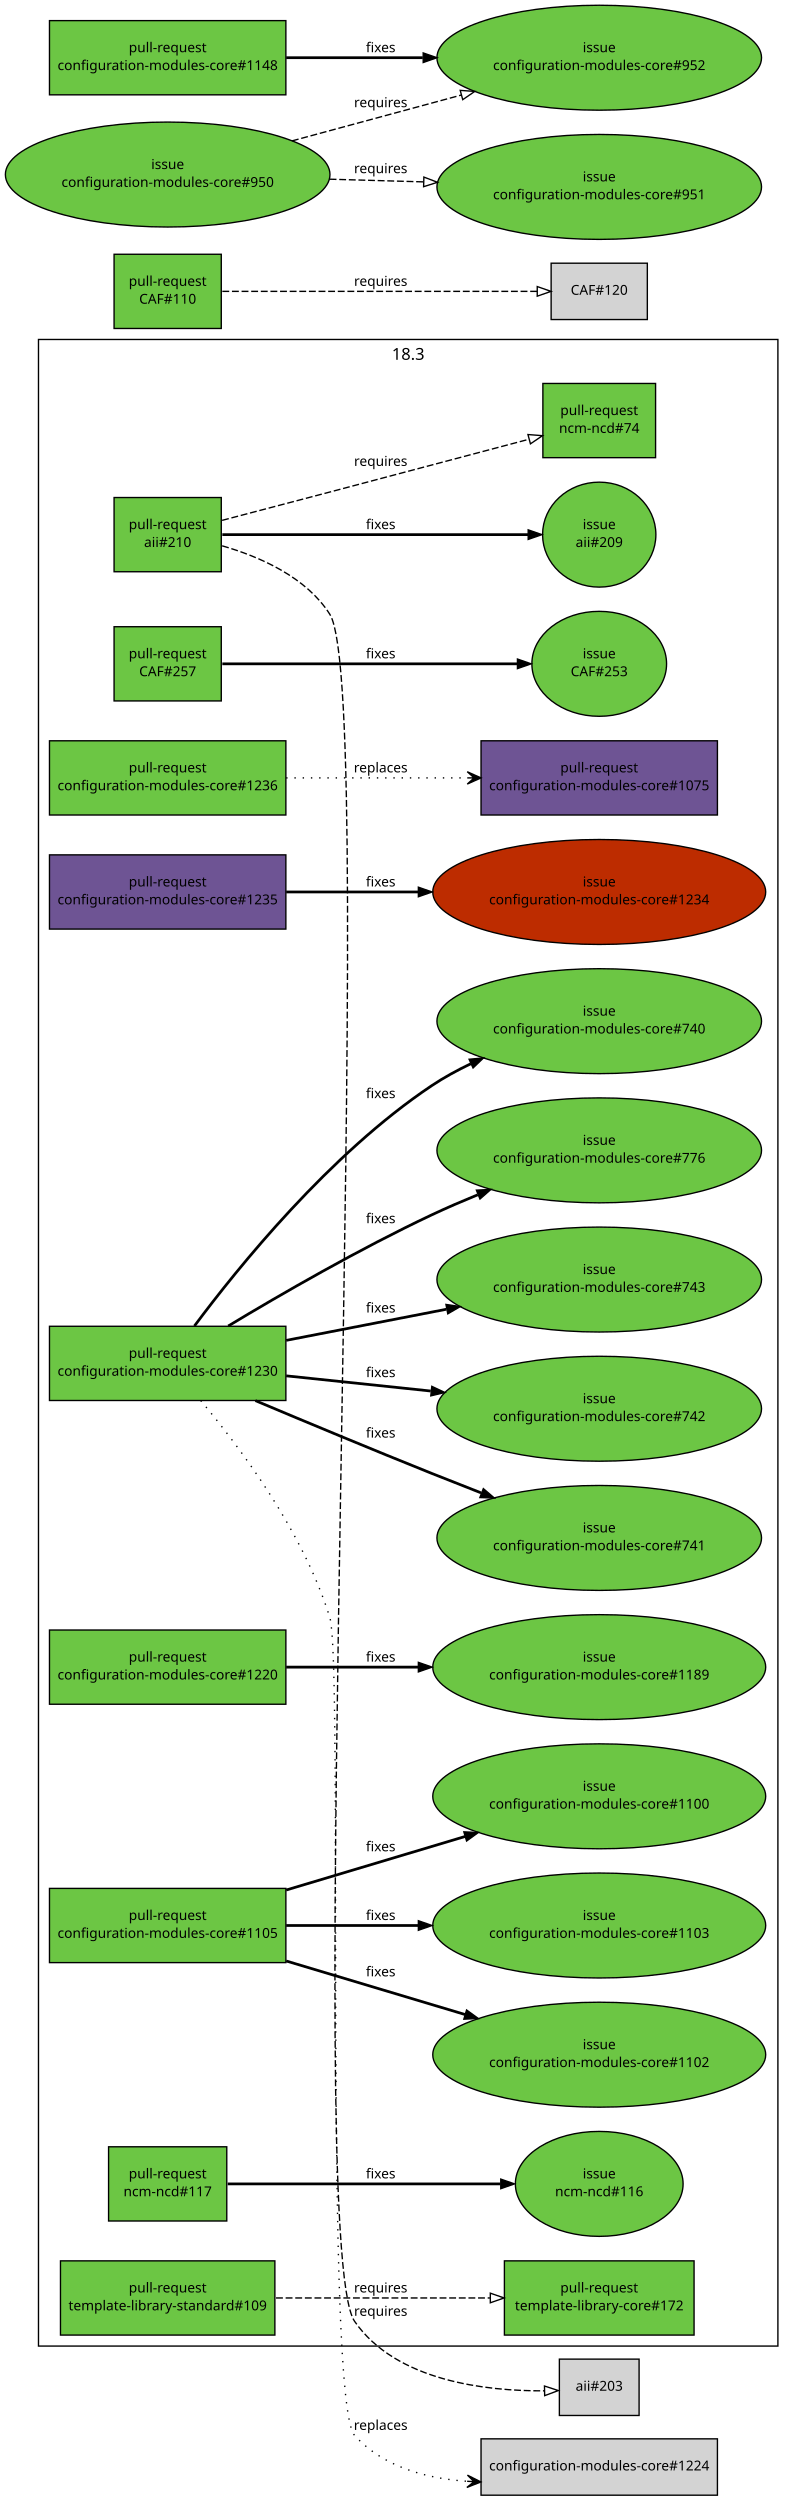
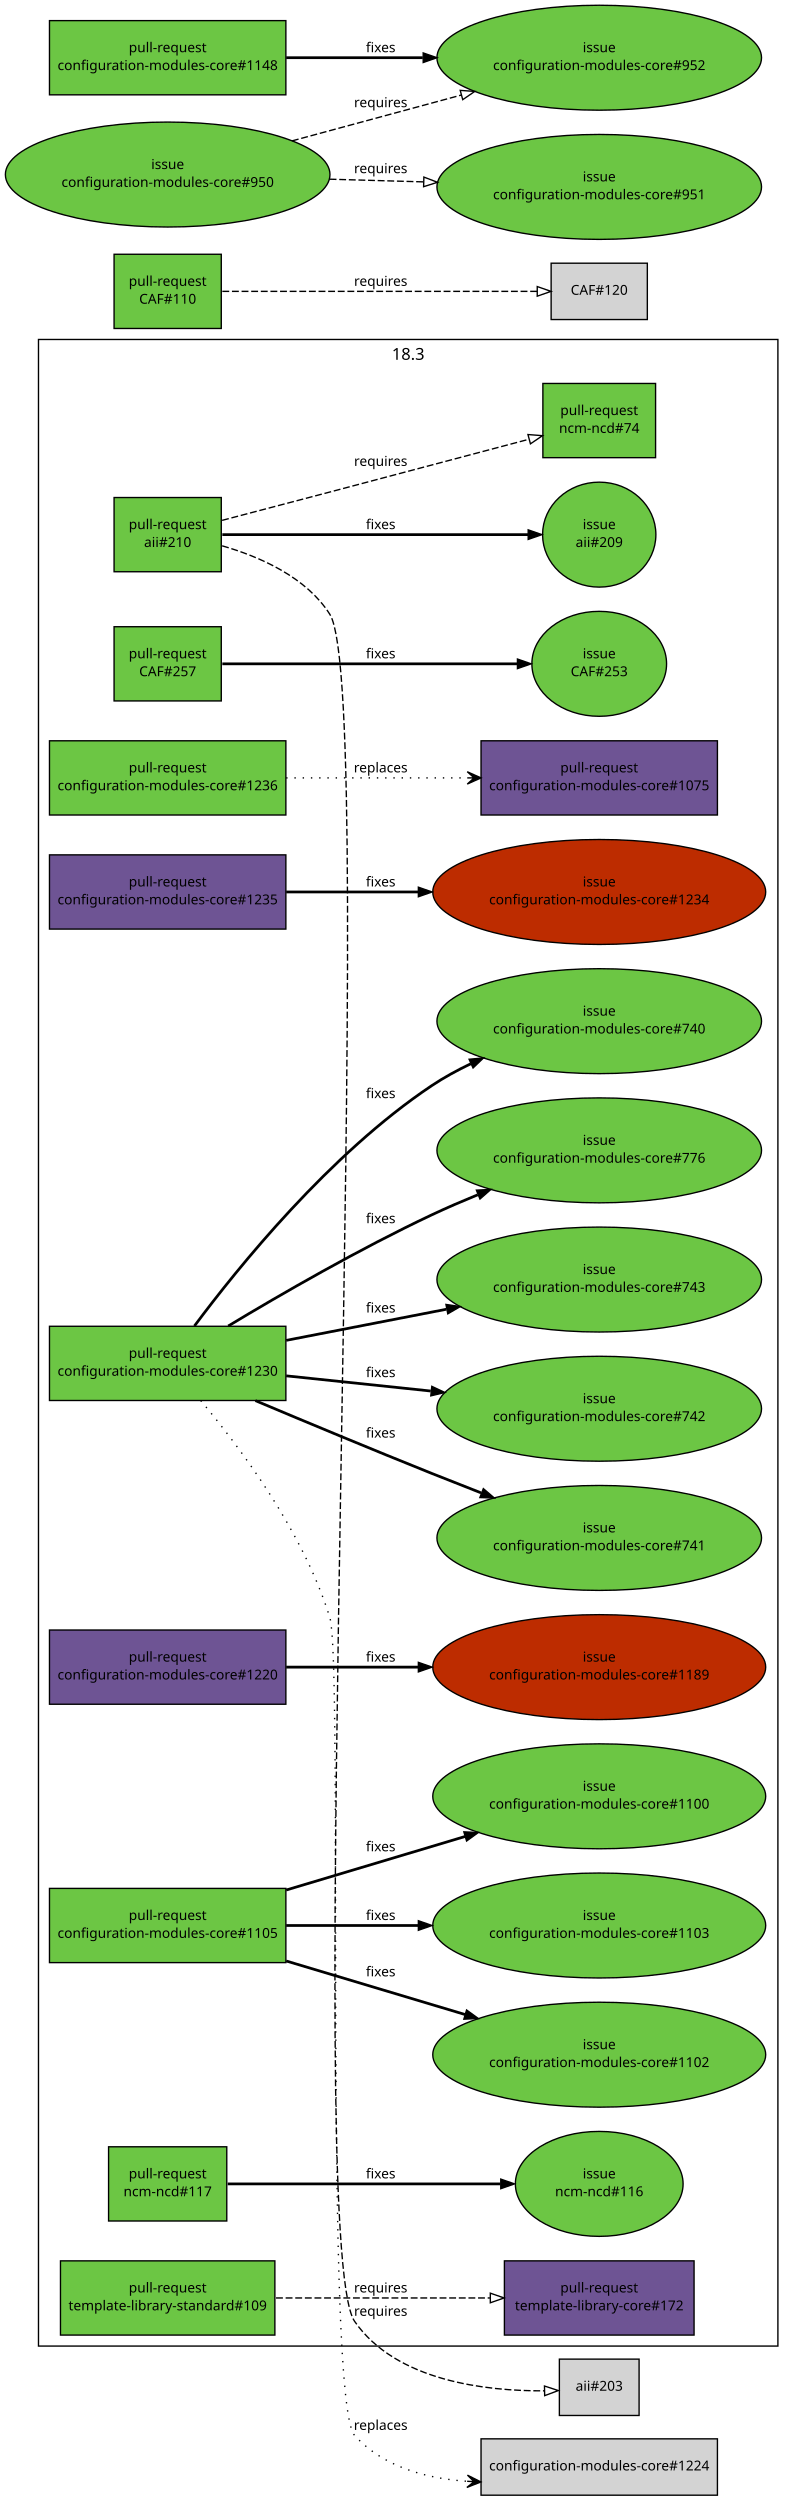
<svg xmlns="http://www.w3.org/2000/svg" xmlns:xlink="http://www.w3.org/1999/xlink" width="578pt" height="1819pt" viewBox="0.00 0.00 578.00 1819.00">
  <g id="graph1" class="graph" transform="scale(1 1) rotate(0) translate(4 1815)">
    <polygon fill="white" stroke="white" points="-4,5 -4,-1815 575,-1815 575,5 -4,5" />
    <g id="graph3" class="cluster">
      <polygon fill="none" stroke="black" points="24,-108 24,-1568 562,-1568 562,-108 24,-108" />
      <text text-anchor="middle" x="293" y="-1553.2" font-family="Sans" font-size="12.00">18.3</text>
    </g>
    <g id="node1" class="node">
      <a xlink:href="https://github.com/quattor/aii/pull/210" xlink:title="Shellfe: support active config for plugins" target="_parent">
        <polygon fill="#6cc644" stroke="black" points="157,-1453 79,-1453 79,-1399 157,-1399 157,-1453" />
        <text text-anchor="middle" x="118" y="-1430" font-family="Sans" font-size="10.00">pull-request</text>
        <text text-anchor="middle" x="118" y="-1417" font-family="Sans" font-size="10.00">aii#210</text>
      </a>
    </g>
    <g id="node3" class="node">
      <a xlink:href="https://github.com/quattor/aii/issues/209" xlink:title="support ACTIVE_CONFIG" target="_parent">
        <ellipse fill="#6cc644" stroke="black" cx="432" cy="-1426" rx="41.217" ry="38.184" />
        <text text-anchor="middle" x="432" y="-1430" font-family="Sans" font-size="10.00">issue</text>
        <text text-anchor="middle" x="432" y="-1417" font-family="Sans" font-size="10.00">aii#209</text>
      </a>
    </g>
    <g id="edge2" class="edge">
      <path fill="none" stroke="black" stroke-width="2" d="M157.768,-1426C214.279,-1426 317.868,-1426 380.284,-1426" />
      <polygon fill="black" stroke="black" points="380.31,-1429.5 390.31,-1426 380.31,-1422.5 380.31,-1429.5" />
      <text text-anchor="middle" x="273" y="-1430" font-family="Sans" font-size="10.00">fixes</text>
    </g>
    <g id="node5" class="node">
      <a xlink:href="https://github.com/quattor/ncm-ncd/pull/74" xlink:title="Set the current active config as an attribute to the component" target="_parent">
        <polygon fill="#6cc644" stroke="black" points="473,-1536 391,-1536 391,-1482 473,-1482 473,-1536" />
        <text text-anchor="middle" x="432" y="-1513" font-family="Sans" font-size="10.00">pull-request</text>
        <text text-anchor="middle" x="432" y="-1500" font-family="Sans" font-size="10.00">ncm-ncd#74</text>
      </a>
    </g>
    <g id="edge4" class="edge">
      <path fill="none" stroke="black" stroke-dasharray="5,2" d="M157.609,-1436.38C180.517,-1442.39 209.889,-1450.11 236,-1457 285.266,-1470.01 341.475,-1484.93 381.028,-1495.44" />
      <polygon fill="none" stroke="black" points="380.148,-1498.83 390.711,-1498.01 381.946,-1492.06 380.148,-1498.83" />
      <text text-anchor="middle" x="273" y="-1476" font-family="Sans" font-size="10.00">requires</text>
    </g>
    <g id="node7" class="node">
      <polygon fill="lightgrey" stroke="black" points="461,-98.5 403,-98.5 403,-57.5 461,-57.5 461,-98.5" />
      <text text-anchor="middle" x="432" y="-75.5" font-family="Sans" font-size="10.00">aii#203</text>
    </g>
    <g id="edge6" class="edge">
      <path fill="none" stroke="black" stroke-dasharray="5,2" d="M157.623,-1417.87C184.74,-1410.03 218.788,-1395.2 236,-1368 272.902,-1309.69 214.724,-182.74 254,-126 284.124,-82.481 349.603,-75.156 392.192,-75.425" />
      <polygon fill="none" stroke="black" points="392.157,-78.925 402.227,-75.63 392.3,-71.926 392.157,-78.925" />
      <text text-anchor="middle" x="273" y="-130" font-family="Sans" font-size="10.00">requires</text>
    </g>
    <g id="node8" class="node">
      <a xlink:href="https://github.com/quattor/CAF/pull/257" xlink:title="Process: run process as another user" target="_parent">
        <polygon fill="#6cc644" stroke="black" points="157,-1359 79,-1359 79,-1305 157,-1305 157,-1359" />
        <text text-anchor="middle" x="118" y="-1336" font-family="Sans" font-size="10.00">pull-request</text>
        <text text-anchor="middle" x="118" y="-1323" font-family="Sans" font-size="10.00">CAF#257</text>
      </a>
    </g>
    <g id="node10" class="node">
      <a xlink:href="https://github.com/quattor/CAF/issues/253" xlink:title="CAF::Process: Include an option to execute the command as an specific user" target="_parent">
        <ellipse fill="#6cc644" stroke="black" cx="432" cy="-1332" rx="48.998" ry="38.184" />
        <text text-anchor="middle" x="432" y="-1336" font-family="Sans" font-size="10.00">issue</text>
        <text text-anchor="middle" x="432" y="-1323" font-family="Sans" font-size="10.00">CAF#253</text>
      </a>
    </g>
    <g id="edge8" class="edge">
      <path fill="none" stroke="black" stroke-width="2" d="M157.768,-1332C211.934,-1332 309.353,-1332 372.308,-1332" />
      <polygon fill="black" stroke="black" points="372.488,-1335.5 382.488,-1332 372.488,-1328.5 372.488,-1335.5" />
      <text text-anchor="middle" x="273" y="-1336" font-family="Sans" font-size="10.00">fixes</text>
    </g>
    <g id="node11" class="node">
      <a xlink:href="https://github.com/quattor/CAF/pull/110" xlink:title="Download: API proposal" target="_parent">
        <polygon fill="#6cc644" stroke="black" points="157,-1630 79,-1630 79,-1576 157,-1576 157,-1630" />
        <text text-anchor="middle" x="118" y="-1607" font-family="Sans" font-size="10.00">pull-request</text>
        <text text-anchor="middle" x="118" y="-1594" font-family="Sans" font-size="10.00">CAF#110</text>
      </a>
    </g>
    <g id="node13" class="node">
      <polygon fill="lightgrey" stroke="black" points="467,-1623.5 397,-1623.5 397,-1582.5 467,-1582.5 467,-1623.5" />
      <text text-anchor="middle" x="432" y="-1600.5" font-family="Sans" font-size="10.00">CAF#120</text>
    </g>
    <g id="edge10" class="edge">
      <path fill="none" stroke="black" stroke-dasharray="5,2" d="M157.768,-1603C216.269,-1603 325.221,-1603 386.719,-1603" />
      <polygon fill="none" stroke="black" points="386.897,-1606.5 396.897,-1603 386.897,-1599.5 386.897,-1606.5" />
      <text text-anchor="middle" x="273" y="-1607" font-family="Sans" font-size="10.00">requires</text>
    </g>
    <g id="node14" class="node">
      <a xlink:href="https://github.com/quattor/configuration-modules-core/pull/1236" xlink:title="ncm-spma: yum: Expose support for multiple reposdirs" target="_parent">
        <polygon fill="#6cc644" stroke="black" points="204,-1276 32,-1276 32,-1222 204,-1222 204,-1276" />
        <text text-anchor="middle" x="118" y="-1253" font-family="Sans" font-size="10.00">pull-request</text>
        <text text-anchor="middle" x="118" y="-1240" font-family="Sans" font-size="10.00">configuration-modules-core#1236</text>
      </a>
    </g>
    <g id="node16" class="node">
      <a xlink:href="https://github.com/quattor/configuration-modules-core/pull/1075" xlink:title="ncm-spma (yum): Allow unmanaged repositories to be controlled seperately from packages" target="_parent">
        <polygon fill="#6e5494" stroke="black" points="518,-1276 346,-1276 346,-1222 518,-1222 518,-1276" />
        <text text-anchor="middle" x="432" y="-1253" font-family="Sans" font-size="10.00">pull-request</text>
        <text text-anchor="middle" x="432" y="-1240" font-family="Sans" font-size="10.00">configuration-modules-core#1075</text>
      </a>
    </g>
    <g id="edge12" class="edge">
      <path fill="none" stroke="black" stroke-dasharray="1,5" d="M204.217,-1249C244.975,-1249 293.781,-1249 335.743,-1249" />
      <polygon fill="black" stroke="black" points="345.975,-1249 335.975,-1253.5 340.975,-1249 335.975,-1249 335.975,-1249 335.975,-1249 340.975,-1249 335.975,-1244.5 345.975,-1249 345.975,-1249" />
      <text text-anchor="middle" x="273" y="-1253" font-family="Sans" font-size="10.00">replaces</text>
    </g>
    <g id="node17" class="node">
      <a xlink:href="https://github.com/quattor/configuration-modules-core/pull/1235" xlink:title="ncm-ofed: import CAF::Service and enable NoActionSupported" target="_parent">
        <polygon fill="#6e5494" stroke="black" points="204,-1193 32,-1193 32,-1139 204,-1139 204,-1193" />
        <text text-anchor="middle" x="118" y="-1170" font-family="Sans" font-size="10.00">pull-request</text>
        <text text-anchor="middle" x="118" y="-1157" font-family="Sans" font-size="10.00">configuration-modules-core#1235</text>
      </a>
    </g>
    <g id="node19" class="node">
      <a xlink:href="https://github.com/quattor/configuration-modules-core/issues/1234" xlink:title="ncm-ofed: no loading of CAF::Service" target="_parent">
        <ellipse fill="#bd2c00" stroke="black" cx="432" cy="-1166" rx="121.122" ry="38.184" />
        <text text-anchor="middle" x="432" y="-1170" font-family="Sans" font-size="10.00">issue</text>
        <text text-anchor="middle" x="432" y="-1157" font-family="Sans" font-size="10.00">configuration-modules-core#1234</text>
      </a>
    </g>
    <g id="edge14" class="edge">
      <path fill="none" stroke="black" stroke-width="2" d="M204.217,-1166C233.916,-1166 267.888,-1166 300.372,-1166" />
      <polygon fill="black" stroke="black" points="300.399,-1169.5 310.399,-1166 300.399,-1162.5 300.399,-1169.5" />
      <text text-anchor="middle" x="273" y="-1170" font-family="Sans" font-size="10.00">fixes</text>
    </g>
    <g id="node20" class="node">
      <a xlink:href="https://github.com/quattor/configuration-modules-core/pull/1230" xlink:title="ncm-ceph: support for luminous, bluestore, ceph-volume and per host osd deployment" target="_parent">
        <polygon fill="#6cc644" stroke="black" points="204,-850 32,-850 32,-796 204,-796 204,-850" />
        <text text-anchor="middle" x="118" y="-827" font-family="Sans" font-size="10.00">pull-request</text>
        <text text-anchor="middle" x="118" y="-814" font-family="Sans" font-size="10.00">configuration-modules-core#1230</text>
      </a>
    </g>
    <g id="node22" class="node">
      <polygon fill="lightgrey" stroke="black" points="518,-40.5 346,-40.5 346,0.5 518,0.5 518,-40.5" />
      <text text-anchor="middle" x="432" y="-17.5" font-family="Sans" font-size="10.00">configuration-modules-core#1224</text>
    </g>
    <g id="edge16" class="edge">
      <path fill="none" stroke="black" stroke-dasharray="1,5" d="M142.041,-795.947C170.607,-761.883 216.811,-700.252 236,-638 245.742,-606.397 231.792,-67.505 254,-43 274.491,-20.389 305.353,-11.712 335.652,-9.616" />
      <polygon fill="black" stroke="black" points="345.89,-9.147 336.107,-14.1 340.895,-9.376 335.901,-9.605 335.901,-9.605 335.901,-9.605 340.895,-9.376 335.695,-5.11 345.89,-9.147 345.89,-9.147" />
      <text text-anchor="middle" x="273" y="-47" font-family="Sans" font-size="10.00">replaces</text>
    </g>
    <g id="node24" class="node">
      <a xlink:href="https://github.com/quattor/configuration-modules-core/issues/740" xlink:title="ncm-ceph: add boolean to disable osd features" target="_parent">
        <ellipse fill="#6cc644" stroke="black" cx="432" cy="-1072" rx="118.087" ry="38.184" />
        <text text-anchor="middle" x="432" y="-1076" font-family="Sans" font-size="10.00">issue</text>
        <text text-anchor="middle" x="432" y="-1063" font-family="Sans" font-size="10.00">configuration-modules-core#740</text>
      </a>
    </g>
    <g id="edge18" class="edge">
      <path fill="none" stroke="black" stroke-width="2" d="M137.456,-850.207C169.18,-892.817 235.988,-975.525 310,-1025 318.885,-1030.94 328.629,-1036.28 338.615,-1041.05" />
      <polygon fill="black" stroke="black" points="337.287,-1044.29 347.837,-1045.27 340.198,-1037.93 337.287,-1044.29" />
      <text text-anchor="middle" x="273" y="-1016" font-family="Sans" font-size="10.00">fixes</text>
    </g>
    <g id="node26" class="node">
      <a xlink:href="https://github.com/quattor/configuration-modules-core/issues/741" xlink:title="ncm-ceph: check possibilities to rescale ceph in Jewel" target="_parent">
        <ellipse fill="#6cc644" stroke="black" cx="432" cy="-696" rx="118.087" ry="38.184" />
        <text text-anchor="middle" x="432" y="-700" font-family="Sans" font-size="10.00">issue</text>
        <text text-anchor="middle" x="432" y="-687" font-family="Sans" font-size="10.00">configuration-modules-core#741</text>
      </a>
    </g>
    <g id="edge20" class="edge">
      <path fill="none" stroke="black" stroke-width="2" d="M181.822,-795.899C219.097,-780.199 267.097,-760.199 310,-743 321.637,-738.335 333.932,-733.495 346.059,-728.773" />
      <polygon fill="black" stroke="black" points="347.677,-731.899 355.732,-725.017 345.144,-725.374 347.677,-731.899" />
      <text text-anchor="middle" x="273" y="-769" font-family="Sans" font-size="10.00">fixes</text>
    </g>
    <g id="node28" class="node">
      <a xlink:href="https://github.com/quattor/configuration-modules-core/issues/742" xlink:title="ncm-ceph: allow control over deploying admin keyrings along with ceph.conf" target="_parent">
        <ellipse fill="#6cc644" stroke="black" cx="432" cy="-790" rx="118.087" ry="38.184" />
        <text text-anchor="middle" x="432" y="-794" font-family="Sans" font-size="10.00">issue</text>
        <text text-anchor="middle" x="432" y="-781" font-family="Sans" font-size="10.00">configuration-modules-core#742</text>
      </a>
    </g>
    <g id="edge22" class="edge">
      <path fill="none" stroke="black" stroke-width="2" d="M204.217,-813.939C236.688,-810.526 274.267,-806.577 309.424,-802.882" />
      <polygon fill="black" stroke="black" points="310.178,-806.322 319.757,-801.796 309.446,-799.361 310.178,-806.322" />
      <text text-anchor="middle" x="273" y="-813" font-family="Sans" font-size="10.00">fixes</text>
    </g>
    <g id="node30" class="node">
      <a xlink:href="https://github.com/quattor/configuration-modules-core/issues/743" xlink:title="ncm-ceph: check admin keyring is current before running ceph-deploy admin" target="_parent">
        <ellipse fill="#6cc644" stroke="black" cx="432" cy="-884" rx="118.087" ry="38.184" />
        <text text-anchor="middle" x="432" y="-888" font-family="Sans" font-size="10.00">issue</text>
        <text text-anchor="middle" x="432" y="-875" font-family="Sans" font-size="10.00">configuration-modules-core#743</text>
      </a>
    </g>
    <g id="edge24" class="edge">
      <path fill="none" stroke="black" stroke-width="2" d="M204.217,-839.749C240.216,-846.743 282.495,-854.956 320.79,-862.396" />
      <polygon fill="black" stroke="black" points="320.47,-865.899 330.954,-864.37 321.805,-859.027 320.47,-865.899" />
      <text text-anchor="middle" x="273" y="-860" font-family="Sans" font-size="10.00">fixes</text>
    </g>
    <g id="node32" class="node">
      <a xlink:href="https://github.com/quattor/configuration-modules-core/issues/776" xlink:title="ncm-ceph: ceph mds stat output redesigned on Jewel" target="_parent">
        <ellipse fill="#6cc644" stroke="black" cx="432" cy="-978" rx="118.087" ry="38.184" />
        <text text-anchor="middle" x="432" y="-982" font-family="Sans" font-size="10.00">issue</text>
        <text text-anchor="middle" x="432" y="-969" font-family="Sans" font-size="10.00">configuration-modules-core#776</text>
      </a>
    </g>
    <g id="edge26" class="edge">
      <path fill="none" stroke="black" stroke-width="2" d="M162.035,-850.186C200.341,-873.245 257.752,-906.399 310,-931 320.749,-936.061 332.203,-941.018 343.624,-945.7" />
      <polygon fill="black" stroke="black" points="342.611,-949.066 353.194,-949.566 345.232,-942.575 342.611,-949.066" />
      <text text-anchor="middle" x="273" y="-925" font-family="Sans" font-size="10.00">fixes</text>
    </g>
    <g id="node33" class="node">
      <a xlink:href="https://github.com/quattor/configuration-modules-core/pull/1220" xlink:title="ncm-cups: Stop daemon if server not enabled" target="_parent">
-         <polygon fill="#6cc644" stroke="black" points="204,-629 32,-629 32,-575 204,-575 204,-629" />
+         <polygon fill="#6e5494" stroke="black" points="204,-629 32,-629 32,-575 204,-575 204,-629" />
        <text text-anchor="middle" x="118" y="-606" font-family="Sans" font-size="10.00">pull-request</text>
        <text text-anchor="middle" x="118" y="-593" font-family="Sans" font-size="10.00">configuration-modules-core#1220</text>
      </a>
    </g>
    <g id="node35" class="node">
      <a xlink:href="https://github.com/quattor/configuration-modules-core/issues/1189" xlink:title="ncm-cups: Nodetype of client should stop running cups daemon" target="_parent">
-         <ellipse fill="#6cc644" stroke="black" cx="432" cy="-602" rx="121.122" ry="38.184" />
+         <ellipse fill="#bd2c00" stroke="black" cx="432" cy="-602" rx="121.122" ry="38.184" />
        <text text-anchor="middle" x="432" y="-606" font-family="Sans" font-size="10.00">issue</text>
        <text text-anchor="middle" x="432" y="-593" font-family="Sans" font-size="10.00">configuration-modules-core#1189</text>
      </a>
    </g>
    <g id="edge28" class="edge">
      <path fill="none" stroke="black" stroke-width="2" d="M204.217,-602C233.916,-602 267.888,-602 300.372,-602" />
      <polygon fill="black" stroke="black" points="300.399,-605.5 310.399,-602 300.399,-598.5 300.399,-605.5" />
      <text text-anchor="middle" x="273" y="-606" font-family="Sans" font-size="10.00">fixes</text>
    </g>
    <g id="node36" class="node">
      <a xlink:href="https://github.com/quattor/configuration-modules-core/pull/1105" xlink:title="ncm-authconfig: fix krb5_realm, user_object_class and newline between ldap_krb5_canonicalize and ldap_krb5_realm" target="_parent">
        <polygon fill="#6cc644" stroke="black" points="204,-441 32,-441 32,-387 204,-387 204,-441" />
        <text text-anchor="middle" x="118" y="-418" font-family="Sans" font-size="10.00">pull-request</text>
        <text text-anchor="middle" x="118" y="-405" font-family="Sans" font-size="10.00">configuration-modules-core#1105</text>
      </a>
    </g>
    <g id="node38" class="node">
      <a xlink:href="https://github.com/quattor/configuration-modules-core/issues/1100" xlink:title="ncm-authconfig : no newline after krb5_canonicalize option" target="_parent">
        <ellipse fill="#6cc644" stroke="black" cx="432" cy="-508" rx="121.122" ry="38.184" />
        <text text-anchor="middle" x="432" y="-512" font-family="Sans" font-size="10.00">issue</text>
        <text text-anchor="middle" x="432" y="-499" font-family="Sans" font-size="10.00">configuration-modules-core#1100</text>
      </a>
    </g>
    <g id="edge30" class="edge">
      <path fill="none" stroke="black" stroke-width="2" d="M204.217,-439.81C244.557,-451.887 292.783,-466.324 334.453,-478.798" />
      <polygon fill="black" stroke="black" points="333.48,-482.16 344.064,-481.675 335.488,-475.454 333.48,-482.16" />
      <text text-anchor="middle" x="273" y="-468" font-family="Sans" font-size="10.00">fixes</text>
    </g>
    <g id="node40" class="node">
      <a xlink:href="https://github.com/quattor/configuration-modules-core/issues/1102" xlink:title="ncm-authconfig: There is no " target="_parent">
        <ellipse fill="#6cc644" stroke="black" cx="432" cy="-320" rx="121.122" ry="38.184" />
        <text text-anchor="middle" x="432" y="-324" font-family="Sans" font-size="10.00">issue</text>
        <text text-anchor="middle" x="432" y="-311" font-family="Sans" font-size="10.00">configuration-modules-core#1102</text>
      </a>
    </g>
    <g id="edge32" class="edge">
      <path fill="none" stroke="black" stroke-width="2" d="M204.217,-388.19C244.557,-376.113 292.783,-361.676 334.453,-349.202" />
      <polygon fill="black" stroke="black" points="335.488,-352.546 344.064,-346.325 333.48,-345.84 335.488,-352.546" />
      <text text-anchor="middle" x="273" y="-377" font-family="Sans" font-size="10.00">fixes</text>
    </g>
    <g id="node42" class="node">
      <a xlink:href="https://github.com/quattor/configuration-modules-core/issues/1103" xlink:title="ncm-authconfig: krb5_realm = ARRAY(0x39a5830)" target="_parent">
        <ellipse fill="#6cc644" stroke="black" cx="432" cy="-414" rx="121.122" ry="38.184" />
        <text text-anchor="middle" x="432" y="-418" font-family="Sans" font-size="10.00">issue</text>
        <text text-anchor="middle" x="432" y="-405" font-family="Sans" font-size="10.00">configuration-modules-core#1103</text>
      </a>
    </g>
    <g id="edge34" class="edge">
      <path fill="none" stroke="black" stroke-width="2" d="M204.217,-414C233.916,-414 267.888,-414 300.372,-414" />
      <polygon fill="black" stroke="black" points="300.399,-417.5 310.399,-414 300.399,-410.5 300.399,-417.5" />
      <text text-anchor="middle" x="273" y="-418" font-family="Sans" font-size="10.00">fixes</text>
    </g>
    <g id="node43" class="node">
      <a xlink:href="https://github.com/quattor/configuration-modules-core/pull/1148" xlink:title="ncm-spma: Remove support from groups from spma yumng backend" target="_parent">
        <polygon fill="#6cc644" stroke="black" points="204,-1800 32,-1800 32,-1746 204,-1746 204,-1800" />
        <text text-anchor="middle" x="118" y="-1777" font-family="Sans" font-size="10.00">pull-request</text>
        <text text-anchor="middle" x="118" y="-1764" font-family="Sans" font-size="10.00">configuration-modules-core#1148</text>
      </a>
    </g>
    <g id="node45" class="node">
      <a xlink:href="https://github.com/quattor/configuration-modules-core/issues/952" xlink:title="ncm-spma (yumng): Remove support for package groups" target="_parent">
        <ellipse fill="#6cc644" stroke="black" cx="432" cy="-1773" rx="118.087" ry="38.184" />
        <text text-anchor="middle" x="432" y="-1777" font-family="Sans" font-size="10.00">issue</text>
        <text text-anchor="middle" x="432" y="-1764" font-family="Sans" font-size="10.00">configuration-modules-core#952</text>
      </a>
    </g>
    <g id="edge36" class="edge">
      <path fill="none" stroke="black" stroke-width="2" d="M204.217,-1773C234.903,-1773 270.151,-1773 303.606,-1773" />
      <polygon fill="black" stroke="black" points="303.924,-1776.5 313.924,-1773 303.924,-1769.5 303.924,-1776.5" />
      <text text-anchor="middle" x="273" y="-1777" font-family="Sans" font-size="10.00">fixes</text>
    </g>
    <g id="node46" class="node">
      <a xlink:href="https://github.com/quattor/configuration-modules-core/issues/950" xlink:title="ncm-spma: Remove support for package groups from yum backends" target="_parent">
        <ellipse fill="#6cc644" stroke="black" cx="118" cy="-1688" rx="118.087" ry="38.184" />
        <text text-anchor="middle" x="118" y="-1692" font-family="Sans" font-size="10.00">issue</text>
        <text text-anchor="middle" x="118" y="-1679" font-family="Sans" font-size="10.00">configuration-modules-core#950</text>
      </a>
    </g>
    <g id="edge40" class="edge">
      <path fill="none" stroke="black" stroke-dasharray="5,2" d="M208.401,-1712.47C246.98,-1722.92 292.147,-1735.14 331.747,-1745.86" />
      <polygon fill="none" stroke="black" points="330.855,-1749.25 341.422,-1748.48 332.684,-1742.49 330.855,-1749.25" />
      <text text-anchor="middle" x="273" y="-1737" font-family="Sans" font-size="10.00">requires</text>
    </g>
    <g id="node48" class="node">
      <a xlink:href="https://github.com/quattor/configuration-modules-core/issues/951" xlink:title="ncm-spma (yum): Remove support for package groups" target="_parent">
        <ellipse fill="#6cc644" stroke="black" cx="432" cy="-1679" rx="118.087" ry="38.184" />
        <text text-anchor="middle" x="432" y="-1683" font-family="Sans" font-size="10.00">issue</text>
        <text text-anchor="middle" x="432" y="-1670" font-family="Sans" font-size="10.00">configuration-modules-core#951</text>
      </a>
    </g>
    <g id="edge38" class="edge">
      <path fill="none" stroke="black" stroke-dasharray="5,2" d="M235.815,-1684.62C258.074,-1683.99 281.456,-1683.31 304.01,-1682.67" />
      <polygon fill="none" stroke="black" points="304.412,-1686.16 314.308,-1682.37 304.212,-1679.16 304.412,-1686.16" />
      <text text-anchor="middle" x="273" y="-1689" font-family="Sans" font-size="10.00">requires</text>
    </g>
    <g id="node50" class="node">
      <a xlink:href="https://github.com/quattor/ncm-ncd/pull/117" xlink:title="Allow component modules to be loaded from any path" target="_parent">
        <polygon fill="#6cc644" stroke="black" points="161,-253 75,-253 75,-199 161,-199 161,-253" />
        <text text-anchor="middle" x="118" y="-230" font-family="Sans" font-size="10.00">pull-request</text>
        <text text-anchor="middle" x="118" y="-217" font-family="Sans" font-size="10.00">ncm-ncd#117</text>
      </a>
    </g>
    <g id="node52" class="node">
      <a xlink:href="https://github.com/quattor/ncm-ncd/issues/116" xlink:title="hasFile() prevents component modules from being relocated" target="_parent">
        <ellipse fill="#6cc644" stroke="black" cx="432" cy="-226" rx="61.018" ry="38.184" />
        <text text-anchor="middle" x="432" y="-230" font-family="Sans" font-size="10.00">issue</text>
        <text text-anchor="middle" x="432" y="-217" font-family="Sans" font-size="10.00">ncm-ncd#116</text>
      </a>
    </g>
    <g id="edge42" class="edge">
      <path fill="none" stroke="black" stroke-width="2" d="M161.66,-226C212.954,-226 298.809,-226 360.001,-226" />
      <polygon fill="black" stroke="black" points="360.362,-229.5 370.362,-226 360.362,-222.5 360.362,-229.5" />
      <text text-anchor="middle" x="273" y="-230" font-family="Sans" font-size="10.00">fixes</text>
    </g>
    <g id="node53" class="node">
      <a xlink:href="https://github.com/quattor/template-library-standard/pull/109" xlink:title="Add sample of nvidia workstation and compute GPUs" target="_parent">
        <polygon fill="#6cc644" stroke="black" points="196,-170 40,-170 40,-116 196,-116 196,-170" />
        <text text-anchor="middle" x="118" y="-147" font-family="Sans" font-size="10.00">pull-request</text>
        <text text-anchor="middle" x="118" y="-134" font-family="Sans" font-size="10.00">template-library-standard#109</text>
      </a>
    </g>
    <g id="node55" class="node">
      <a xlink:href="https://github.com/quattor/template-library-core/pull/172" xlink:title="Allow RAM to be modelled on GPU cards" target="_parent">
-         <polygon fill="#6cc644" stroke="black" points="501,-170 363,-170 363,-116 501,-116 501,-170" />
+         <polygon fill="#6e5494" stroke="black" points="501,-170 363,-170 363,-116 501,-116 501,-170" />
        <text text-anchor="middle" x="432" y="-147" font-family="Sans" font-size="10.00">pull-request</text>
        <text text-anchor="middle" x="432" y="-134" font-family="Sans" font-size="10.00">template-library-core#172</text>
      </a>
    </g>
    <g id="edge44" class="edge">
      <path fill="none" stroke="black" stroke-dasharray="5,2" d="M196.83,-143C244.389,-143 304.795,-143 352.478,-143" />
      <polygon fill="none" stroke="black" points="352.758,-146.5 362.758,-143 352.758,-139.5 352.758,-146.5" />
      <text text-anchor="middle" x="273" y="-147" font-family="Sans" font-size="10.00">requires</text>
    </g>
  </g>
</svg>
